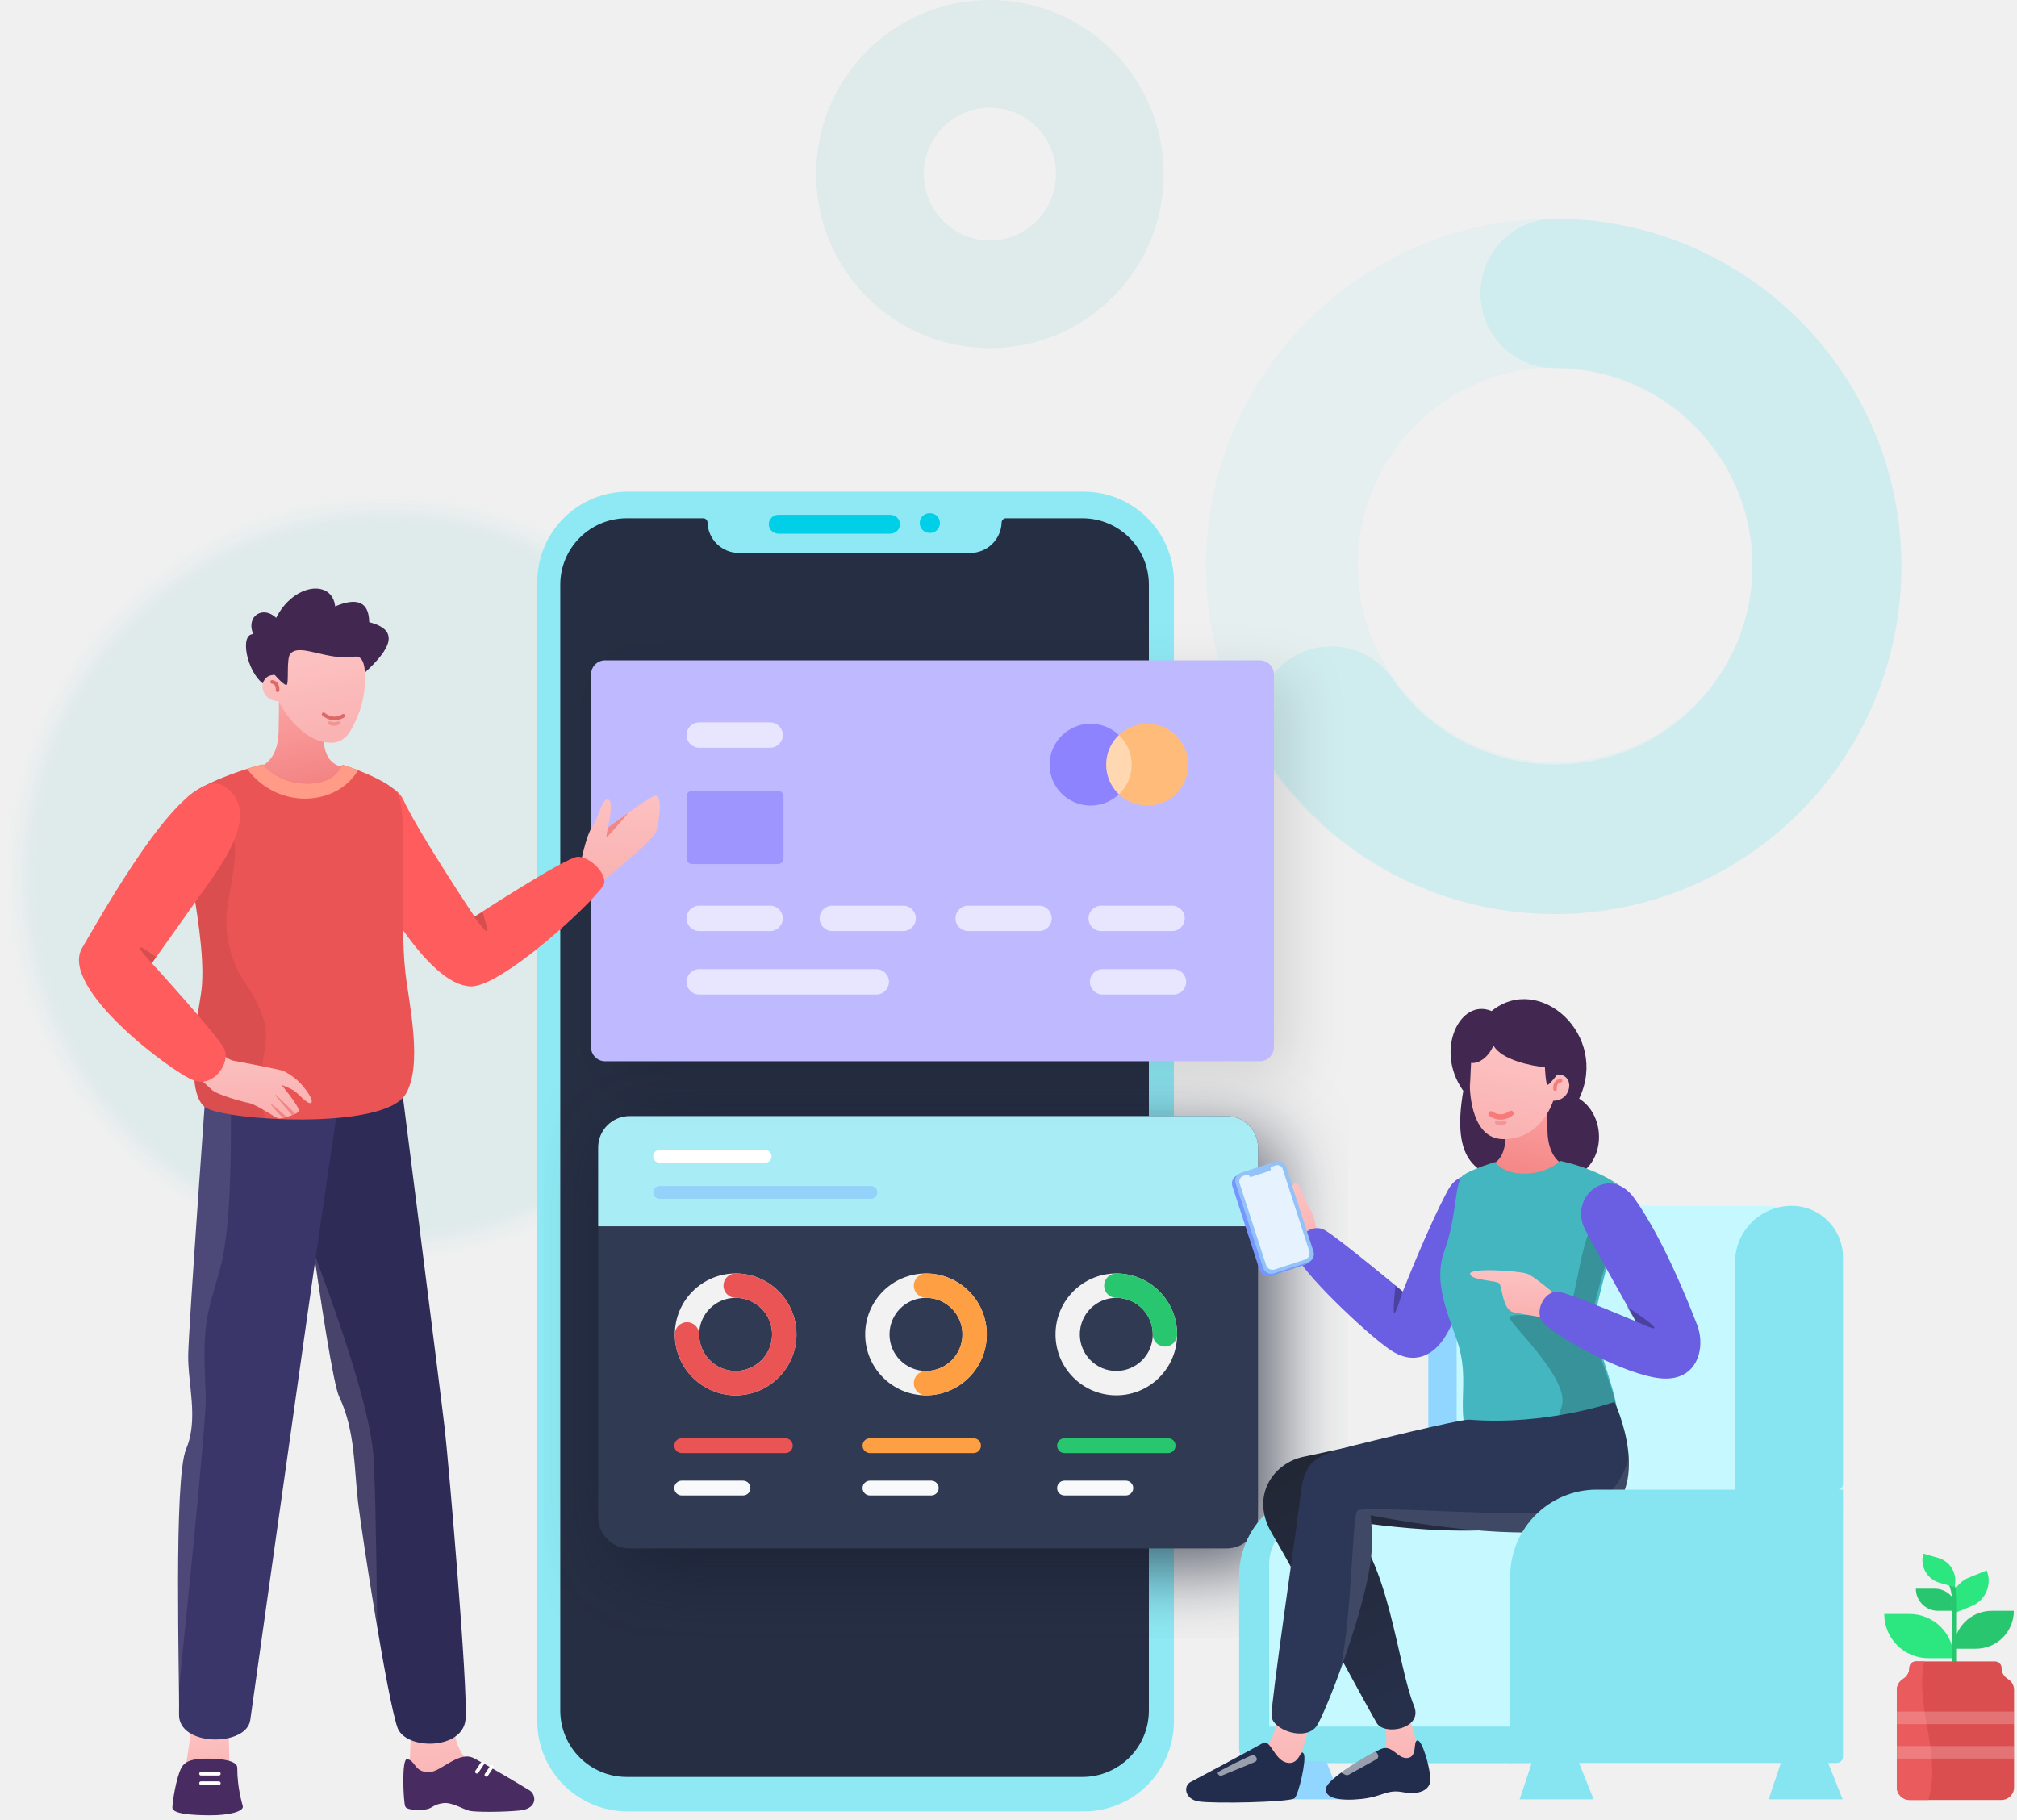
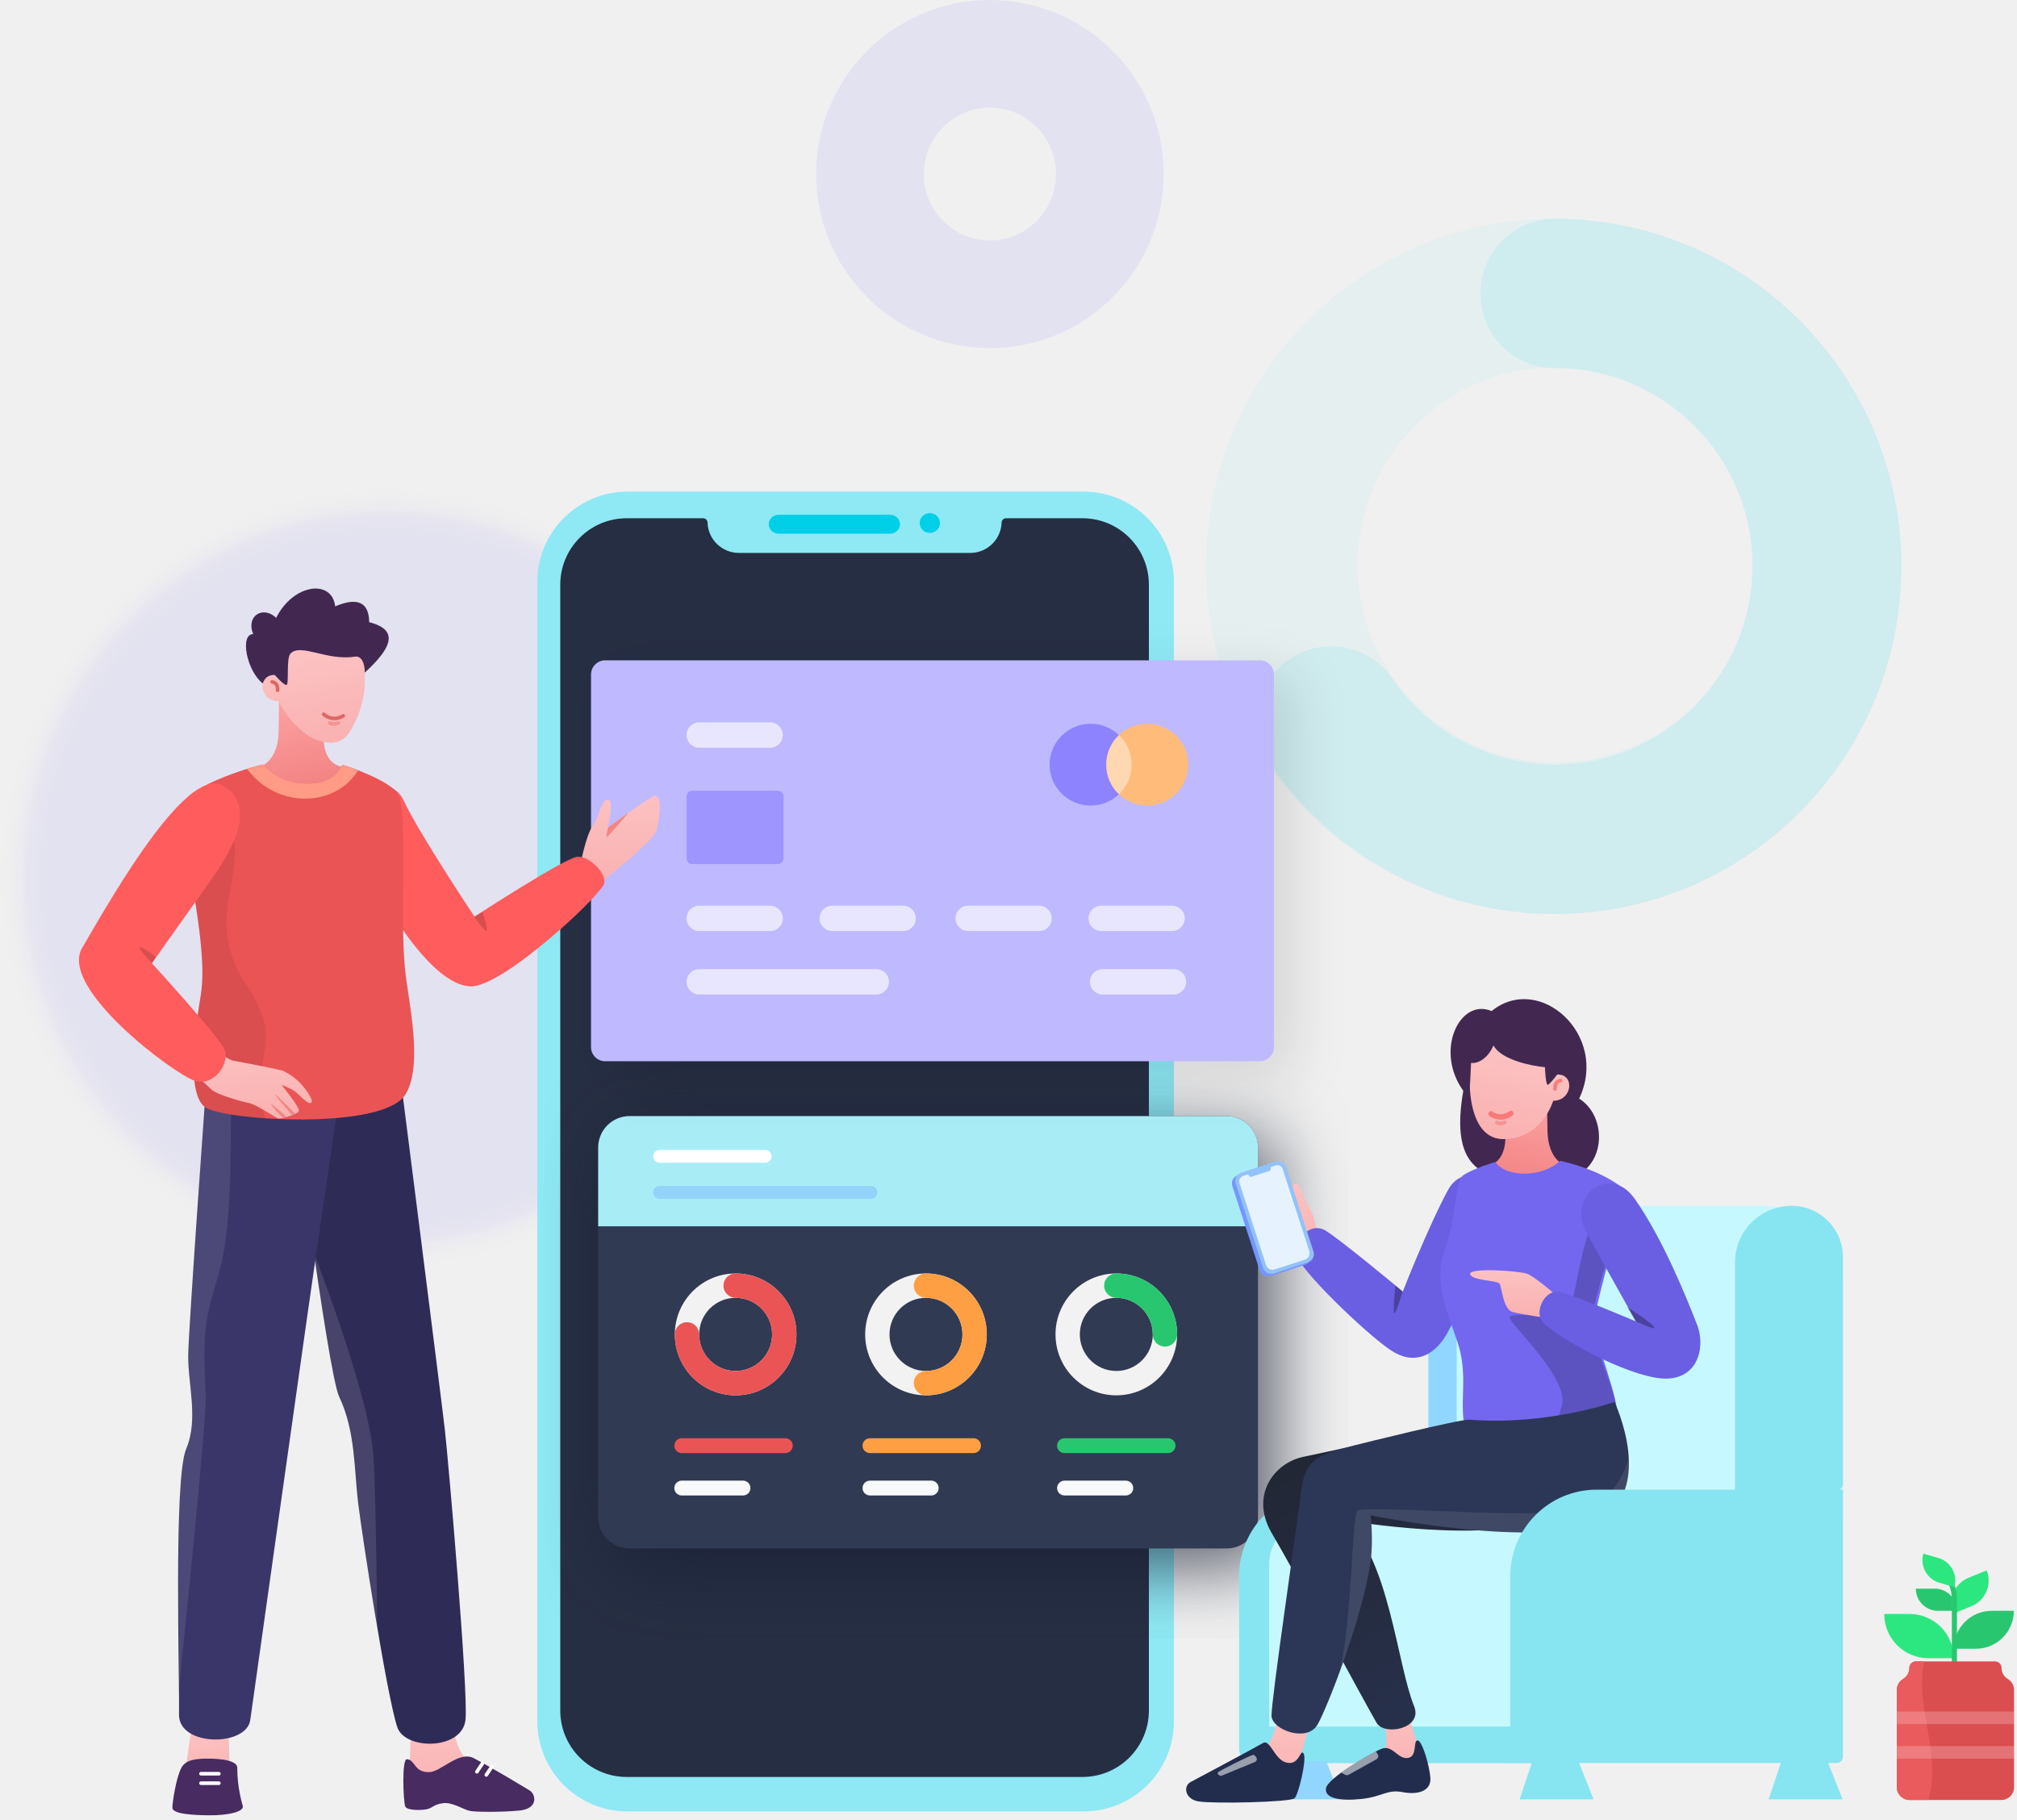
<svg xmlns="http://www.w3.org/2000/svg" width="562" height="507" viewBox="0 0 562 507" fill="none">
  <g id="Illustration">
    <g id="Shape">
      <g id="Oval" opacity="0.1" filter="url(#filter0_f)">
-         <ellipse cx="107.745" cy="244.5" rx="101.745" ry="102.5" fill="#44b6c0" />
+         <ellipse cx="107.745" cy="244.5" rx="101.745" ry="102.5" fill="#7367F0" />
      </g>
      <path id="Oval_2" opacity="0.05" fill-rule="evenodd" clip-rule="evenodd" d="M336.032 157.826C336.032 104.326 379.404 60.956 432.906 60.956C486.408 60.956 529.78 104.326 529.78 157.826C529.78 211.326 486.408 254.696 432.906 254.696C379.404 254.696 336.032 211.326 336.032 157.826ZM488.389 157.386C488.389 126.988 463.745 102.346 433.347 102.346C402.948 102.346 378.304 126.988 378.304 157.386C378.304 187.784 402.948 212.426 433.347 212.426C463.745 212.426 488.389 187.784 488.389 157.386Z" fill="#00CFE8" />
-       <ellipse id="Oval_3" opacity="0.1" cx="275.822" cy="48.5" rx="33.416" ry="33.5" stroke="#44b6c0" stroke-width="30" />
+       <ellipse id="Oval_3" opacity="0.1" cx="275.822" cy="48.5" rx="33.416" ry="33.5" stroke="#7367F0" stroke-width="30" />
      <path id="Path" opacity="0.1" d="M433.272 60.956C486.572 60.956 529.78 104.326 529.78 157.826C529.78 211.326 486.572 254.696 433.272 254.696C401.162 254.696 371.688 238.816 353.798 212.796C347.287 203.326 349.657 190.352 359.091 183.817C368.431 177.348 381.193 179.615 387.764 188.849L387.961 189.131C398.182 203.997 414.951 213.032 433.272 213.032C463.647 213.032 488.271 188.315 488.271 157.826C488.271 127.642 464.137 103.116 434.181 102.628L433.272 102.621C421.809 102.621 412.517 93.294 412.517 81.789C412.517 70.283 421.809 60.956 433.272 60.956Z" fill="#00CFE8" />
    </g>
    <g id="Mobile Banking App">
      <g id="Phone3">
        <path id="Rectangle" fill-rule="evenodd" clip-rule="evenodd" d="M149.71 162.137C149.71 148.254 160.964 137 174.847 137H301.957C315.84 137 327.094 148.254 327.094 162.137V479.625C327.094 493.508 315.84 504.762 301.957 504.762H174.847C160.964 504.762 149.71 493.508 149.71 479.625V162.137Z" fill="#8EE9F4" />
        <g id="Group 48">
          <path id="Rectangle_2" fill-rule="evenodd" clip-rule="evenodd" d="M156.107 162.933C156.107 152.703 164.4 144.411 174.629 144.411H195.926C196.585 144.411 197.124 144.935 197.144 145.594V145.594C197.28 150.315 201.147 154.072 205.87 154.072H270.352C275.075 154.072 278.942 150.315 279.079 145.594V145.594C279.098 144.935 279.637 144.411 280.297 144.411H301.593C311.822 144.411 320.115 152.703 320.115 162.933V476.634C320.115 486.863 311.822 495.156 301.593 495.156H174.629C164.4 495.156 156.107 486.863 156.107 476.634V162.933Z" fill="#262E43" />
          <mask id="mask0" mask-type="alpha" maskUnits="userSpaceOnUse" x="156" y="144" width="165" height="352">
            <path id="Rectangle_3" fill-rule="evenodd" clip-rule="evenodd" d="M156.107 162.933C156.107 152.703 164.4 144.411 174.629 144.411H195.926C196.585 144.411 197.124 144.935 197.144 145.594V145.594C197.28 150.315 201.147 154.072 205.87 154.072H270.352C275.075 154.072 278.942 150.315 279.079 145.594V145.594C279.098 144.935 279.637 144.411 280.297 144.411H301.593C311.822 144.411 320.115 152.703 320.115 162.933V476.634C320.115 486.863 311.822 495.156 301.593 495.156H174.629C164.4 495.156 156.107 486.863 156.107 476.634V162.933Z" fill="white" />
          </mask>
          <g mask="url(#mask0)">
            <ellipse id="Oval_4" cx="218.287" cy="357.888" rx="14.067" ry="14.053" fill="#E97EFF" fill-opacity="0.549" />
            <path id="Rectangle_4" fill-rule="evenodd" clip-rule="evenodd" d="M176.086 209.239C176.086 206.692 178.15 204.628 180.697 204.628H296.76C299.307 204.628 301.371 206.692 301.371 209.239V209.239C301.371 211.785 299.307 213.85 296.76 213.85H180.697C178.15 213.85 176.086 211.785 176.086 209.239V209.239Z" fill="#E97EFF" fill-opacity="0.549" />
          </g>
        </g>
        <path id="Path_2" d="M248.017 143.438C249.534 143.438 250.764 144.618 250.764 146.073C250.764 147.496 249.588 148.656 248.118 148.706L248.017 148.708H216.95C215.432 148.708 214.202 147.529 214.202 146.073C214.202 144.65 215.378 143.491 216.849 143.44L216.95 143.438H248.017Z" fill="#00CFE8" />
        <path id="Path_3" d="M259.151 142.999C260.669 142.999 261.899 144.228 261.899 145.744C261.899 147.226 260.723 148.434 259.252 148.487L259.151 148.489H259.007C257.49 148.489 256.26 147.26 256.26 145.744C256.26 144.262 257.436 143.054 258.907 143.001L259.007 142.999H259.151Z" fill="#00CFE8" />
      </g>
      <g id="BoardPieChart">
        <g id="Rectangle_5" filter="url(#filter1_d)">
          <path fill-rule="evenodd" clip-rule="evenodd" d="M166.672 319.757C166.672 314.921 170.592 311 175.429 311H341.763C346.6 311 350.52 314.921 350.52 319.757V422.729C350.52 427.565 346.6 431.486 341.763 431.486H175.429C170.592 431.486 166.672 427.565 166.672 422.729V319.757Z" fill="#313A53" />
        </g>
        <mask id="mask1" mask-type="alpha" maskUnits="userSpaceOnUse" x="166" y="311" width="185" height="121">
          <path id="Rectangle_6" fill-rule="evenodd" clip-rule="evenodd" d="M166.672 319.757C166.672 314.921 170.592 311 175.429 311H341.763C346.6 311 350.52 314.921 350.52 319.757V422.729C350.52 427.565 346.6 431.486 341.763 431.486H175.429C170.592 431.486 166.672 427.565 166.672 422.729V319.757Z" fill="white" />
        </mask>
        <g mask="url(#mask1)">
          <path id="Rectangle_7" fill-rule="evenodd" clip-rule="evenodd" d="M162.547 306.275H355.234V341.712H162.547L162.547 306.275Z" fill="#A8EDF6" />
          <path id="Rectangle_8" opacity="0.366" fill-rule="evenodd" clip-rule="evenodd" d="M181.992 332.262C181.992 331.284 182.785 330.49 183.764 330.49H242.682C243.66 330.49 244.453 331.284 244.453 332.262V332.262C244.453 333.241 243.66 334.034 242.682 334.034H183.764C182.785 334.034 181.992 333.241 181.992 332.262V332.262Z" fill="#6FA3FF" />
          <rect id="Rectangle_9" x="181.992" y="320.45" width="32.998" height="3.544" rx="1.772" fill="white" />
          <rect id="Rectangle_10" x="187.885" y="400.774" width="32.998" height="4.134" rx="2.067" fill="#EA5455" />
          <path id="Rectangle_11" fill-rule="evenodd" clip-rule="evenodd" d="M187.885 414.653C187.885 413.512 188.81 412.586 189.952 412.586H207.031C208.173 412.586 209.098 413.512 209.098 414.653V414.653C209.098 415.795 208.173 416.72 207.031 416.72H189.952C188.81 416.72 187.885 415.795 187.885 414.653V414.653Z" fill="#F8F9FA" />
          <rect id="Rectangle_12" x="240.329" y="400.774" width="32.998" height="4.134" rx="2.067" fill="#FF9F43" />
          <path id="Rectangle_13" fill-rule="evenodd" clip-rule="evenodd" d="M240.329 414.653C240.329 413.512 241.255 412.586 242.396 412.586H259.475C260.617 412.586 261.542 413.512 261.542 414.653V414.653C261.542 415.795 260.617 416.72 259.475 416.72H242.396C241.255 416.72 240.329 415.795 240.329 414.653V414.653Z" fill="#F8F9FA" />
          <rect id="Rectangle_14" x="294.541" y="400.774" width="32.998" height="4.134" rx="2.067" fill="#28C76F" />
          <path id="Rectangle_15" fill-rule="evenodd" clip-rule="evenodd" d="M294.541 414.653C294.541 413.512 295.467 412.586 296.608 412.586H313.687C314.829 412.586 315.754 413.512 315.754 414.653V414.653C315.754 415.795 314.829 416.72 313.687 416.72H296.608C295.467 416.72 294.541 415.795 294.541 414.653V414.653Z" fill="#F8F9FA" />
          <g id="Group 3">
            <path id="Oval_5" fill-rule="evenodd" clip-rule="evenodd" d="M311.04 388.814C320.396 388.814 327.981 381.211 327.981 371.834C327.981 362.456 320.396 354.853 311.04 354.853C301.683 354.853 294.099 362.456 294.099 371.834C294.099 381.211 301.683 388.814 311.04 388.814ZM311.04 382.022C305.426 382.022 300.875 377.46 300.875 371.834C300.875 366.207 305.426 361.645 311.04 361.645C316.654 361.645 321.204 366.207 321.204 371.834C321.204 377.46 316.654 382.022 311.04 382.022Z" fill="#F2F2F2" />
            <path id="Path_4" fill-rule="evenodd" clip-rule="evenodd" d="M327.981 371.834C327.981 362.456 320.396 354.853 311.04 354.853C309.168 354.853 307.651 356.374 307.651 358.249C307.651 360.125 309.168 361.645 311.04 361.645C316.59 361.645 321.101 366.104 321.203 371.642L321.204 371.834C321.204 373.709 322.721 375.23 324.593 375.23C326.464 375.23 327.981 373.709 327.981 371.834Z" fill="#28C76F" />
          </g>
          <g id="Group 4">
            <path id="Oval_6" fill-rule="evenodd" clip-rule="evenodd" d="M258.007 388.814C267.363 388.814 274.948 381.211 274.948 371.834C274.948 362.456 267.363 354.853 258.007 354.853C248.65 354.853 241.065 362.456 241.065 371.834C241.065 381.211 248.65 388.814 258.007 388.814ZM258.007 382.022C252.393 382.022 247.842 377.46 247.842 371.834C247.842 366.207 252.393 361.645 258.007 361.645C263.62 361.645 268.171 366.207 268.171 371.834C268.171 377.46 263.62 382.022 258.007 382.022Z" fill="#F2F2F2" />
            <path id="Path_5" d="M258.006 388.814C267.363 388.814 274.948 381.211 274.948 371.834C274.948 362.456 267.363 354.853 258.006 354.853C256.135 354.853 254.618 356.374 254.618 358.249C254.618 360.125 256.135 361.645 258.006 361.645C263.62 361.645 268.171 366.207 268.171 371.834C268.171 377.396 263.723 381.918 258.197 382.02L258.006 382.022C256.135 382.022 254.618 383.542 254.618 385.418C254.618 387.293 256.135 388.814 258.006 388.814Z" fill="#FF9F43" />
          </g>
          <g id="Group 6">
            <path id="Oval_7" fill-rule="evenodd" clip-rule="evenodd" d="M204.973 388.814C214.33 388.814 221.915 381.211 221.915 371.834C221.915 362.456 214.33 354.853 204.973 354.853C195.617 354.853 188.032 362.456 188.032 371.834C188.032 381.211 195.617 388.814 204.973 388.814ZM204.973 382.022C199.36 382.022 194.809 377.46 194.809 371.834C194.809 366.207 199.36 361.645 204.973 361.645C210.587 361.645 215.138 366.207 215.138 371.834C215.138 377.46 210.587 382.022 204.973 382.022Z" fill="#F2F2F2" />
            <path id="Path_6" fill-rule="evenodd" clip-rule="evenodd" d="M188.032 371.834C188.032 381.211 195.617 388.814 204.973 388.814C214.33 388.814 221.915 381.211 221.915 371.834C221.915 362.456 214.33 354.853 204.973 354.853C203.102 354.853 201.585 356.374 201.585 358.249C201.585 360.125 203.102 361.645 204.973 361.645C210.587 361.645 215.138 366.207 215.138 371.834C215.138 377.46 210.587 382.022 204.973 382.022C199.36 382.022 194.809 377.46 194.809 371.834C194.809 369.958 193.292 368.437 191.42 368.437C189.549 368.437 188.032 369.958 188.032 371.834Z" fill="#EA5455" />
          </g>
        </g>
      </g>
      <g id="VisaCard2">
        <g id="Rectangle_16" filter="url(#filter2_d)">
          <path fill-rule="evenodd" clip-rule="evenodd" d="M168.62 184H351.014C353.192 184 354.958 185.771 354.958 187.955V291.769C354.958 293.953 353.192 295.723 351.014 295.723H168.62C166.442 295.723 164.677 293.953 164.677 291.769V187.955C164.677 185.771 166.442 184 168.62 184Z" fill="#BFB9FF" />
        </g>
        <g id="Group 46">
          <g id="Group 45">
            <g id="Group 43">
              <ellipse id="Oval_8" cx="303.887" cy="213.077" rx="11.437" ry="11.395" fill="#8E83FF" />
              <ellipse id="Oval Copy 10" cx="319.661" cy="213.077" rx="11.437" ry="11.395" fill="#FFBB7A" />
              <path id="Path_7" fill-rule="evenodd" clip-rule="evenodd" d="M311.67 204.925L311.775 204.827C313.961 206.902 315.323 209.831 315.323 213.077C315.323 216.323 313.961 219.252 311.775 221.327C309.587 219.253 308.225 216.323 308.225 213.077C308.225 209.882 309.544 206.994 311.67 204.925L311.775 204.827L311.67 204.925Z" fill="white" fill-opacity="0.416" />
            </g>
            <path id="Rectangle_17" fill-rule="evenodd" clip-rule="evenodd" d="M192.873 220.346H216.732C217.604 220.346 218.31 221.05 218.31 221.918V239.207C218.31 240.075 217.604 240.779 216.732 240.779H192.873C192.002 240.779 191.296 240.075 191.296 239.207V221.918C191.296 221.05 192.002 220.346 192.873 220.346Z" fill="#9F95FF" />
          </g>
          <g id="Group 44">
            <path id="Rectangle_18" fill-rule="evenodd" clip-rule="evenodd" d="M194.845 252.37H214.563C216.524 252.37 218.113 253.953 218.113 255.906C218.113 257.859 216.524 259.443 214.563 259.443H194.845C192.885 259.443 191.296 257.859 191.296 255.906C191.296 253.953 192.885 252.37 194.845 252.37Z" fill="white" fill-opacity="0.647" />
            <path id="Rectangle_19" fill-rule="evenodd" clip-rule="evenodd" d="M194.845 270.052H244.141C246.101 270.052 247.69 271.635 247.69 273.588C247.69 275.541 246.101 277.125 244.141 277.125H194.845C192.885 277.125 191.296 275.541 191.296 273.588C191.296 271.635 192.885 270.052 194.845 270.052Z" fill="white" fill-opacity="0.647" />
            <path id="Rectangle_20" fill-rule="evenodd" clip-rule="evenodd" d="M307.239 270.052H326.957C328.917 270.052 330.506 271.635 330.506 273.588C330.506 275.541 328.917 277.125 326.957 277.125H307.239C305.279 277.125 303.689 275.541 303.689 273.588C303.689 271.635 305.279 270.052 307.239 270.052Z" fill="white" fill-opacity="0.647" />
            <path id="Rectangle_21" fill-rule="evenodd" clip-rule="evenodd" d="M194.845 201.289H214.563C216.524 201.289 218.113 202.872 218.113 204.825C218.113 206.778 216.524 208.362 214.563 208.362H194.845C192.885 208.362 191.296 206.778 191.296 204.825C191.296 202.872 192.885 201.289 194.845 201.289Z" fill="white" fill-opacity="0.647" />
            <path id="Rectangle Copy 38" fill-rule="evenodd" clip-rule="evenodd" d="M231.915 252.37H251.634C253.594 252.37 255.183 253.953 255.183 255.906C255.183 257.859 253.594 259.443 251.634 259.443H231.915C229.955 259.443 228.366 257.859 228.366 255.906C228.366 253.953 229.955 252.37 231.915 252.37Z" fill="white" fill-opacity="0.647" />
            <path id="Rectangle Copy 39" fill-rule="evenodd" clip-rule="evenodd" d="M269.775 252.37H289.493C291.453 252.37 293.042 253.953 293.042 255.906C293.042 257.859 291.453 259.443 289.493 259.443H269.775C267.815 259.443 266.226 257.859 266.226 255.906C266.226 253.953 267.815 252.37 269.775 252.37Z" fill="white" fill-opacity="0.647" />
            <path id="Rectangle Copy 40" fill-rule="evenodd" clip-rule="evenodd" d="M306.845 252.37H326.563C328.524 252.37 330.113 253.953 330.113 255.906C330.113 257.859 328.524 259.443 326.563 259.443H306.845C304.885 259.443 303.296 257.859 303.296 255.906C303.296 253.953 304.885 252.37 306.845 252.37Z" fill="white" fill-opacity="0.647" />
          </g>
        </g>
      </g>
      <g id="Men1.1">
        <g id="LLeg">
          <path id="Path_8" fill-rule="evenodd" clip-rule="evenodd" d="M126.372 479.69C126.372 479.69 126.236 488.374 131.569 491.458C136.901 494.543 145.162 500.274 145.162 500.274L113.735 501.339L114.631 479.612L126.372 479.69Z" fill="url(#paint0_linear)" />
          <path id="Path_9" fill-rule="evenodd" clip-rule="evenodd" d="M113.405 490.205C115.835 490.456 115.304 493.971 119.713 493.8C122.926 493.675 127.937 487.749 132.059 489.944C138.35 493.294 145.727 497.812 147.536 498.887C149.345 499.963 150.06 504.021 144.715 504.519C139.603 504.995 132.704 504.942 130.976 504.627C129.247 504.312 126.041 502.107 123.461 502.459C120.882 502.812 120.588 503.702 119.147 504.095C117.705 504.489 113.354 504.575 112.903 503.36C112.385 501.966 111.866 490.047 113.405 490.205Z" fill="#482B61" />
          <path id="Path_10" fill-rule="evenodd" clip-rule="evenodd" d="M110.969 295.474C110.969 295.474 122.957 389.573 123.959 398.472C124.961 407.371 130.465 470.679 129.712 479.123C128.944 487.723 112.857 487.769 110.699 481.281C107.745 472.4 100.916 428.014 99.787 418.746C98.658 409.477 99.054 398.716 94.516 389.225C91.266 382.43 80.513 297.886 80.513 297.886L110.969 295.474Z" fill="#2F2B57" />
          <path id="Path_11" opacity="0.591" fill-rule="evenodd" clip-rule="evenodd" d="M103.922 404.214L103.965 404.637C104.422 409.552 104.806 425.834 105.116 453.481L104.426 449.352C102.262 436.258 100.34 423.287 99.787 418.746C98.681 409.67 99.038 399.163 94.793 389.82L94.515 389.225C93.085 386.234 90.201 368.185 87.421 348.911L88.294 351.248C97.578 376.216 102.787 393.871 103.922 404.214Z" fill="white" fill-opacity="0.192" />
          <path id="Path 10" d="M134.382 491.454L132.879 493.704" stroke="white" stroke-linecap="round" />
          <path id="Path 10_2" d="M137.007 492.334L135.504 494.584" stroke="white" stroke-linecap="round" />
        </g>
        <g id="RLeg">
          <path id="Path_12" fill-rule="evenodd" clip-rule="evenodd" d="M53.349 481.682L50.536 500.672L64.13 500.604L63.685 481.329L53.349 481.682Z" fill="url(#paint1_linear)" />
          <path id="Path_13" fill-rule="evenodd" clip-rule="evenodd" d="M48.032 503.745C47.986 502.637 49.018 495.451 50.536 492.605C51.638 490.542 54.08 490.058 57.654 490.044C62.264 490.026 66.117 490.723 66.112 492.605C66.096 498.366 67.556 502.796 67.654 503.302C67.943 504.787 63.819 505.896 58.188 505.839C53.578 505.794 48.102 505.473 48.032 503.745Z" fill="#482B61" />
          <path id="Path_14" fill-rule="evenodd" clip-rule="evenodd" d="M95.56 298.563C95.56 298.563 89.327 340.561 85.554 367.134C81.847 393.245 70.868 471.132 69.733 479.285C68.691 486.77 49.68 486.77 49.88 477.705C50.08 468.64 48.32 412.152 51.86 403.789C55.4 395.425 52.318 385.692 52.447 377.567C52.576 369.442 57.667 299.106 57.667 299.106L95.56 298.563Z" fill="#3A3669" />
          <path id="Path_15" opacity="0.462" fill-rule="evenodd" clip-rule="evenodd" d="M61.462 353.024L61.164 354.105C57.556 367.072 56.31 368.241 57.333 388.923L57.343 389.344C57.379 394.547 54.904 421.474 49.919 470.126L49.897 467.101C49.722 447.254 48.991 411.369 51.77 404.014L51.86 403.789C55.4 395.425 52.318 385.692 52.446 377.567C52.576 369.442 57.667 299.106 57.667 299.106L64.17 299.012L64.236 302.234C64.704 327.396 63.779 344.326 61.462 353.024V353.024Z" fill="white" fill-opacity="0.192" />
          <path id="Path 9" d="M56.007 494.256H60.983" stroke="white" stroke-linecap="round" />
          <path id="Path 9_2" d="M56.007 496.894H60.983" stroke="white" stroke-linecap="round" />
        </g>
        <g id="Head">
          <path id="Path_16" fill-rule="evenodd" clip-rule="evenodd" d="M72.242 213.711C72.242 213.711 77.449 212.483 77.63 203.907C77.811 195.331 77.684 192.404 77.684 192.404L90.029 192.196C90.029 192.196 90.154 201.754 90.155 205.21C90.16 214.495 96.597 213.711 96.597 213.711C96.597 213.711 95.259 221.24 84.866 221.827C76.751 222.287 72.242 213.711 72.242 213.711Z" fill="url(#paint2_linear)" />
          <g id="Head1">
            <path id="Path_17" fill-rule="evenodd" clip-rule="evenodd" d="M76.552 188.069C71.435 187.87 72.269 195.399 77.585 195.389C77.585 195.389 83.297 206.933 92.265 206.963C96.585 206.977 97.996 203.11 99.291 200.395C100.586 197.68 101.536 193.619 101.615 191.132C101.7 188.481 101.711 179.77 101.711 179.77L76.352 179.759L76.552 188.069Z" fill="url(#paint3_linear)" />
            <path id="Path_18" d="M91.906 201.462C92.673 201.885 93.585 201.781 94.292 201.462" stroke="#F49494" stroke-linecap="round" />
            <path id="Path 8" d="M77.349 192.367C77.401 191.159 77.035 190.2 75.81 190.008" stroke="#DE6767" stroke-linecap="round" />
            <path id="Path_19" fill-rule="evenodd" clip-rule="evenodd" d="M76.551 188.069C76.551 188.069 78.904 190.799 79.774 190.874C80.645 190.949 79.653 183.487 80.934 182.128C83.75 179.14 91.107 184.216 98.844 182.976C101.71 182.517 101.659 187.415 101.659 187.415C108.892 180.786 111.514 175.557 102.871 173.373C102.802 167.763 99.591 166.355 93.382 168.957C92.552 161.378 81.824 162.522 76.941 172.164C73.407 168.707 68.439 171.498 70.547 176.699C66.741 176.699 68.724 186.925 73.21 190.439C73.745 188.904 74.723 188.069 76.551 188.069Z" fill="#422851" />
            <path id="Path_20" d="M90.171 199.031C90.171 199.031 92.607 201.335 95.666 199.459" stroke="#DE6767" stroke-linecap="round" />
          </g>
        </g>
        <g id="LArm">
          <g id="Group 3_2">
            <path id="Path_21" fill-rule="evenodd" clip-rule="evenodd" d="M161.671 241.247C161.671 241.247 163.135 233.107 165.072 230.255C167.01 227.403 167.574 222.61 169.402 222.786C171.23 222.963 169.399 230.614 169.399 230.614C169.399 230.614 177.923 224.219 181.79 222.015C185.319 220.006 183.383 230.404 182.831 231.729C181.518 234.885 166.322 246.793 166.322 246.793C166.322 246.793 162.003 241.971 161.671 241.247Z" fill="url(#paint4_linear)" />
            <path id="Path_22" fill-rule="evenodd" clip-rule="evenodd" d="M169.4 230.614C169.4 230.614 168.77 233.231 169.084 233.231C169.399 233.231 175.184 226.405 175.184 226.405L169.4 230.614Z" fill="#F28585" />
          </g>
          <path id="Path_23" fill-rule="evenodd" clip-rule="evenodd" d="M112.464 223.029C116.632 232.068 132.22 255.423 132.22 255.423C132.22 255.423 157.765 238.768 161.016 238.734C164.266 238.699 168.68 243.012 168.402 245.989C168.125 248.966 140.156 275.074 131.186 274.854C117.238 274.512 99.747 238.241 97.951 233.393C93.141 220.407 108.398 214.213 112.464 223.029Z" fill="#FF5C5D" />
          <path id="Path 5" fill-rule="evenodd" clip-rule="evenodd" d="M132.128 255.406C132.128 255.406 135.078 259.727 135.606 259.444C136.135 259.16 134.447 254.161 134.447 254.161L132.128 255.406Z" fill="black" fill-opacity="0.16" />
        </g>
        <g id="Body">
          <path id="Path_24" fill-rule="evenodd" clip-rule="evenodd" d="M50.768 224.475C49.459 230.751 58.422 262.381 55.956 277.178C54.006 288.882 52.144 304.996 57.199 308.573C62.345 312.216 106.644 315.108 112.959 304.996C117.968 296.973 113.867 279.182 112.959 271.066C111.147 254.875 113.883 226.894 110.809 221.171C108.902 217.621 95.902 213.043 95.413 213.185C94.925 213.327 93.777 218.357 85.557 218.357C77.337 218.357 73.707 213.185 73.265 213.043C72.823 212.901 51.952 218.798 50.768 224.475Z" fill="#EA5455" />
          <path id="Path_25" fill-rule="evenodd" clip-rule="evenodd" d="M73.244 213.041L73.265 213.043C73.707 213.185 77.337 218.357 85.557 218.357C93.777 218.357 94.925 213.327 95.413 213.185C95.59 213.134 97.396 213.697 99.722 214.606L99.712 214.713C93.836 224.579 77.677 225.795 69.04 214.507L68.845 214.246L69.808 213.947C71.573 213.411 72.835 213.088 73.178 213.045L73.244 213.041Z" fill="#FF9B86" />
          <path id="Path_26" fill-rule="evenodd" clip-rule="evenodd" d="M50.796 228.834L51.52 228.935C59.204 230.034 63.71 231.773 65.039 234.152C65.911 235.712 65.506 240.991 63.823 249.988L63.644 250.932C62.083 259.088 63.868 267.524 68.58 274.33L68.845 274.707C70.439 276.936 71.908 279.872 73.252 283.514C76.372 291.962 69.737 299.081 73.939 311.649L73.081 311.586C65.27 310.988 58.953 309.815 57.199 308.573C52.144 304.996 54.006 288.882 55.956 277.179C58.054 264.588 51.878 239.811 50.796 228.834Z" fill="black" fill-opacity="0.067" />
        </g>
        <g id="Rarm">
          <g id="Group 2">
            <path id="Path_27" fill-rule="evenodd" clip-rule="evenodd" d="M59.774 291.701C59.774 291.701 62.723 295.18 65.24 295.613C67.757 296.046 78.291 298.106 78.934 298.411C79.542 298.7 81.62 299.794 83.397 301.549C84.937 303.07 87.6 306.677 86.707 307.297C85.752 307.961 83.175 304.708 81.882 303.904C80.526 303.061 78.442 302.314 78.442 302.314C78.442 302.314 83.597 308.533 83.269 309.619C83.03 310.412 78.646 311.767 77.709 311.665C76.772 311.563 71.607 307.782 69.285 307.341C67.675 307.037 60.466 305.084 58.946 303.618C57.425 302.151 54.006 299.174 54.006 299.174L59.774 291.701Z" fill="url(#paint5_linear)" />
            <path id="Path_28" fill-rule="evenodd" clip-rule="evenodd" d="M82.275 310.34C82.275 310.34 76.88 304.905 76.655 304.997C76.43 305.09 81.356 310.719 81.356 310.719L82.275 310.34Z" fill="#F28585" />
            <path id="Path_29" fill-rule="evenodd" clip-rule="evenodd" d="M79.871 311.233C79.871 311.233 75.829 307.53 75.565 307.709C75.301 307.887 78.802 311.535 78.802 311.535L79.871 311.233Z" fill="#F28585" />
          </g>
          <path id="Path_30" fill-rule="evenodd" clip-rule="evenodd" d="M62.706 219.232C71.036 225.093 65.471 235.748 58.56 245.521C52.105 254.65 42.321 268.401 42.321 268.401C42.321 268.401 60.718 288.554 62.496 292.282C64.273 296.011 59.734 303.014 54.093 301.101C48.45 299.189 16.343 275.404 22.872 264.164C32.845 246.995 52.868 212.309 62.706 219.232Z" fill="#FF5C5D" />
          <path id="Path 6" fill-rule="evenodd" clip-rule="evenodd" d="M42.321 268.401C42.321 268.401 38.546 264.407 38.898 263.945C39.251 263.482 43.506 266.747 43.506 266.747L42.321 268.401Z" fill="black" fill-opacity="0.16" />
        </g>
      </g>
      <g id="Group 7">
        <path id="Rectangle_22" fill-rule="evenodd" clip-rule="evenodd" d="M345.257 439.204C345.257 425.888 356.052 415.093 369.368 415.093L437.966 415.093V487.26C437.966 489.469 436.175 491.26 433.966 491.26H349.257C347.048 491.26 345.257 489.469 345.257 487.26L345.257 439.204Z" fill="#86E5F0" />
        <path id="Rectangle_23" fill-rule="evenodd" clip-rule="evenodd" d="M353.633 476.224L421.269 476.224V491.26H353.633L353.633 476.224Z" fill="#86E5F0" />
        <path id="Path_31" fill-rule="evenodd" clip-rule="evenodd" d="M439.769 490.715L444.035 501.401H423.41L426.984 490.715H439.769Z" fill="#86E5F0" />
        <path id="Path_32" fill-rule="evenodd" clip-rule="evenodd" d="M369.497 490.715L373.764 501.401H353.139L356.713 490.715H369.497Z" fill="#91D6FF" />
        <path id="Path_33" fill-rule="evenodd" clip-rule="evenodd" d="M509.161 490.715L513.428 501.401H492.803L496.377 490.715H509.161Z" fill="#86E5F0" />
        <path id="Rectangle_24" fill-rule="evenodd" clip-rule="evenodd" d="M397.97 360.481C397.97 347.368 408.449 336.659 421.558 336.375L438.492 336.008V422.277H397.97L397.97 360.481Z" fill="#91D6FF" />
        <path id="Rectangle_25" fill-rule="evenodd" clip-rule="evenodd" d="M405.875 360.119C405.875 346.803 416.67 336.008 429.986 336.008H491.667C503.729 336.008 513.507 345.786 513.507 357.848V422.288C513.507 423.253 512.725 424.035 511.76 424.035H405.875L405.875 360.119Z" fill="#C6F9FF" />
        <path id="Rectangle_26" fill-rule="evenodd" clip-rule="evenodd" d="M483.427 351.792C483.427 343.074 490.493 336.008 499.21 336.008V336.008C507.106 336.008 513.507 342.409 513.507 350.305V413.499C513.507 414.464 512.725 415.246 511.76 415.246H483.427V351.792Z" fill="#86E5F0" />
        <path id="Rectangle_27" fill-rule="evenodd" clip-rule="evenodd" d="M353.633 435.799C353.633 428.84 359.274 423.199 366.233 423.199H433.69V481.124H353.633V435.799Z" fill="#C6F9FF" />
        <g id="Wom1.4">
          <g id="Head_2">
            <path id="Path_34" fill-rule="evenodd" clip-rule="evenodd" d="M436.719 328.514C447.465 326.01 448.172 311.252 440.003 306.133C448.428 288.461 428.945 270.915 415.599 281.736C406.85 277.989 399.579 292.611 407.72 303.968C404.307 323.468 411.254 328.509 423.777 328.723L436.719 328.514Z" fill="#422851" />
            <path id="Path_35" fill-rule="evenodd" clip-rule="evenodd" d="M436.585 324.989C436.585 324.989 431.358 323.762 431.176 315.192C430.995 306.622 431.122 303.696 431.122 303.696L419.608 303.488C419.608 303.488 419.483 313.039 419.481 316.494C419.476 325.773 413.015 324.989 413.015 324.989C413.015 324.989 414.358 332.513 424.791 333.1C432.937 333.559 436.585 324.989 436.585 324.989Z" fill="url(#paint6_linear)" />
            <path id="Path_36" fill-rule="evenodd" clip-rule="evenodd" d="M433.807 299.417C438.944 299.218 438.106 306.741 432.77 306.731C432.77 306.731 429.671 317.419 418.912 317.419C410.173 317.419 409.605 304.962 409.526 302.477C409.44 299.828 409.43 291.123 409.43 291.123L434.007 291.112L433.807 299.417Z" fill="url(#paint7_linear)" />
            <path id="Path_37" d="M420.985 310.239C420.985 310.239 418.423 312.41 415.454 310.377" stroke="#F77B7B" stroke-width="1.5" stroke-linecap="round" />
            <path id="Path_38" d="M419.294 312.753C418.497 313.121 417.729 313.148 417.044 312.781" stroke="#F49494" stroke-linecap="round" />
            <path id="Path 8_2" d="M433.284 303.463C433.231 302.256 433.599 301.297 434.829 301.105" stroke="#F77B7B" stroke-linecap="round" />
            <path id="Path_39" fill-rule="evenodd" clip-rule="evenodd" d="M434.62 298.487C434.62 298.487 431.805 302.267 431.234 302.287C430.664 302.307 430.464 297.371 430.464 297.371C427.011 297.107 418.271 295.366 416.128 291.309C414.63 294.888 411.766 296.478 409.884 296.173L409.527 303.778L408.649 288.489H435.309L434.62 298.487Z" fill="#422851" />
          </g>
          <g id="LLeg_2">
            <path id="Path_40" fill-rule="evenodd" clip-rule="evenodd" d="M383.979 476.119C383.979 476.119 388.587 485.431 384.809 488.365C381.026 491.3 371.033 496.801 371.033 496.801L397.508 495.136L391.623 474.826L383.979 476.119Z" fill="url(#paint8_linear)" />
            <path id="Path_41" fill-rule="evenodd" clip-rule="evenodd" d="M394.947 484.981C393.64 485.134 395.035 489.535 392.207 489.87C389.383 490.204 388.011 486.034 384.808 487.356C381.604 488.678 369.92 495.513 369.46 498.307C368.994 501.1 373.347 501.922 379.317 501.291C385.287 500.66 386.387 498.535 390.869 499.391C395.345 500.247 398.699 498.883 398.551 495.61C398.403 492.338 396.253 484.828 394.947 484.981Z" fill="#222D4E" />
            <path id="Path 14" fill-rule="evenodd" clip-rule="evenodd" d="M383.346 488.034L383.856 488.799C384.18 489.285 384.021 489.943 383.511 490.227L375.781 494.543C375.491 494.706 375.138 494.713 374.841 494.562L373.672 493.968C375.597 492.573 377.172 491.524 378.912 490.495C380.248 489.704 381.727 488.889 383.346 488.034Z" fill="white" fill-opacity="0.541" />
            <path id="Path_42" fill-rule="evenodd" clip-rule="evenodd" d="M423.859 394.043C415.844 394.402 371.235 404.274 363.13 405.951C355.026 407.628 348.174 416.704 354.354 427.213C361.295 439.01 379.205 472.514 383.554 480.066C385.706 483.805 396.564 481.709 394.014 475.434C389.259 463.738 387.051 434.356 374.929 423.643C374.929 423.643 415.695 430.742 433.304 422.61C446.102 416.699 443.207 393.178 423.859 394.043Z" fill="url(#paint9_linear)" />
          </g>
          <g id="LArm_2">
            <path id="Path_43" fill-rule="evenodd" clip-rule="evenodd" d="M367.069 346.62C367.069 346.62 367.159 340.095 364.878 336.684C362.597 333.274 362.506 329.652 360.78 329.77C359.053 329.889 360.763 338.309 360.763 338.309C360.763 338.309 358.572 337.471 356.999 336.412C355.425 335.353 350.653 330.131 349.538 331.057C347.647 332.633 350.693 341.527 352.351 343.305C354.015 345.083 363.106 350.932 363.106 350.932L367.069 346.62Z" fill="url(#paint10_linear)" />
            <path id="Path_44" fill-rule="evenodd" clip-rule="evenodd" d="M416.324 342.71C412.596 351.363 405.769 367.258 402.955 372C399.428 377.939 393.866 380.556 387.354 376.149C380.512 371.519 361.671 353.46 361.119 349.369C360.572 345.279 365.183 340.37 369.355 342.912C373.528 345.453 390.866 359.89 390.866 359.89C390.866 359.89 397.863 341.943 403.492 331.546C408.366 322.551 421.999 329.556 416.324 342.71Z" fill="#6A5EE3" />
            <path id="Path_45" fill-rule="evenodd" clip-rule="evenodd" d="M390.793 359.899C390.793 359.899 388.914 366.277 388.474 365.908C388.035 365.538 388.81 358.232 388.81 358.232L390.793 359.899Z" fill="black" fill-opacity="0.303" />
          </g>
          <g id="PhoneMini4">
            <g id="Group 3_3">
              <path id="Rectangle_28" d="M343.366 330.492C342.956 329.231 343.646 327.877 344.907 327.468L354.376 324.391C355.637 323.981 356.991 324.671 357.4 325.932L365.043 349.452C365.452 350.713 364.762 352.067 363.502 352.477L354.032 355.553C352.772 355.963 351.418 355.273 351.008 354.013L343.366 330.492Z" fill="#7596FF" />
              <rect id="Rectangle_29" x="343.561" y="327.497" width="14.757" height="29.531" rx="2.4" transform="rotate(-18 343.561 327.497)" fill="#93C2F9" />
              <path id="Rectangle_30" d="M346.395 327.685L347.46 327.339C347.677 327.268 347.908 327.366 348.012 327.56L348.045 327.637C348.124 327.881 348.387 328.015 348.63 327.936L353.763 326.268C353.98 326.198 354.109 325.983 354.08 325.764L354.061 325.683C353.982 325.438 354.115 325.176 354.359 325.097L355.418 324.753C356.205 324.497 357.047 324.894 357.36 325.645L357.406 325.767V325.767L364.806 348.613C365.128 349.611 364.582 350.681 363.587 351.006L355.166 353.742C354.213 354.053 353.193 353.567 352.822 352.652L352.776 352.524C352.775 352.524 352.775 352.523 352.777 352.522L345.378 329.681C345.108 328.849 345.563 327.955 346.395 327.685Z" fill="#E6F3FF" />
            </g>
          </g>
          <g id="Body_2">
-             <path id="Path_46" fill-rule="evenodd" clip-rule="evenodd" d="M453.585 332.284C453.585 332.284 444.6 362.387 444.334 368.085C444.068 373.784 451.683 390.533 450.386 394.766C447.397 404.548 409.233 408.761 407.775 395.601C407.095 389.463 408.51 383.955 406.879 376.723C405.254 369.492 398.723 358.745 402.428 348.642C406.132 338.538 405.139 329.191 407.789 327.424C410.439 325.657 416.632 323.781 416.632 323.781C419.644 328.216 429.812 328.151 434.664 323.468C434.664 323.468 446.718 325.808 453.585 332.284Z" fill="#44b6c0" />
+             <path id="Path_46" fill-rule="evenodd" clip-rule="evenodd" d="M453.585 332.284C453.585 332.284 444.6 362.387 444.334 368.085C444.068 373.784 451.683 390.533 450.386 394.766C447.397 404.548 409.233 408.761 407.775 395.601C407.095 389.463 408.51 383.955 406.879 376.723C405.254 369.492 398.723 358.745 402.428 348.642C406.132 338.538 405.139 329.191 407.789 327.424C410.439 325.657 416.632 323.781 416.632 323.781C419.644 328.216 429.812 328.151 434.664 323.468C434.664 323.468 446.718 325.808 453.585 332.284Z" fill="#7367F0" />
            <path id="Path_47" fill-rule="evenodd" clip-rule="evenodd" d="M445.534 337.16C439.545 346.67 439.563 363.228 436.346 365.396C433.13 367.565 420.61 365.437 420.61 367.154C420.61 368.871 437.911 384.61 435.071 392.133C433.584 396.073 433.987 399.597 436.281 402.707L437.03 402.543C443.847 401.002 449.327 398.234 450.386 394.766C451.683 390.533 443.19 373.784 443.456 368.085C443.682 363.248 450.823 340.826 452.977 334.159C451.223 331.064 448.743 332.064 445.534 337.16Z" fill="black" fill-opacity="0.199" />
          </g>
          <g id="RArm">
            <path id="Path_48" fill-rule="evenodd" clip-rule="evenodd" d="M435.32 362.39C435.32 362.39 427.752 355.688 425.436 354.911C423.119 354.133 409.551 353.199 409.637 354.956C409.734 356.839 417.021 356.73 417.776 357.657C418.531 358.583 418.703 364.914 421.557 365.624C424.406 366.335 432.946 367.561 432.946 367.561L435.32 362.39Z" fill="url(#paint11_linear)" />
            <path id="Path_49" fill-rule="evenodd" clip-rule="evenodd" d="M455.454 334.014C463.427 345.273 470.234 362.424 472.847 369.111C475.46 375.798 472.824 385.883 461.335 383.903C449.865 381.928 431.617 371.198 429.598 368.068C427.579 364.938 430.646 359.242 434.509 359.987C438.087 360.677 455.838 368.229 455.838 368.229C455.838 368.229 444.418 347.976 441.63 342.546C436.972 333.479 448.431 324.093 455.454 334.014Z" fill="#6A5EE3" />
            <path id="Path_50" fill-rule="evenodd" clip-rule="evenodd" d="M455.658 368.091C455.658 368.091 461.639 371.064 460.91 369.817C460.18 368.57 453.376 364.189 453.376 364.189L455.658 368.091Z" fill="black" fill-opacity="0.303" />
          </g>
          <g id="RLeg_2">
            <path id="Path_51" fill-rule="evenodd" clip-rule="evenodd" d="M356.139 476.493C356.139 476.493 356.278 487.453 347.252 491.551C338.231 495.648 331.804 495.402 332.622 498.57C333.44 501.737 356.92 501.609 359.112 499.132C360.981 497.024 365.045 477.399 366.164 478.9L356.139 476.493Z" fill="url(#paint12_linear)" />
            <path id="Path_52" fill-rule="evenodd" clip-rule="evenodd" d="M363.281 488.761C362.273 486.813 362.209 492.295 358.234 491.087C355.007 490.106 353.904 484.495 351.865 485.724C349.827 486.953 331.88 496.482 331.778 496.539C329.568 497.73 330.186 501.338 333.918 501.968C338.065 502.667 359.551 502.196 360.704 501.09C361.857 499.984 364.089 490.324 363.281 488.761Z" fill="#222D4E" />
            <path id="Path 14_2" fill-rule="evenodd" clip-rule="evenodd" d="M349.211 489.001C349.534 489.001 349.844 489.375 350.079 489.765C350.358 490.228 350.106 490.8 349.607 491.006L340.52 494.75C340.179 494.89 339.78 494.84 339.543 494.558C339.366 494.346 339.217 494.097 339.301 493.923C339.476 493.557 348.534 489.001 349.211 489.001Z" fill="white" fill-opacity="0.541" />
            <path id="Path_53" fill-rule="evenodd" clip-rule="evenodd" d="M449.852 390.655C449.852 390.655 461.504 415.278 445.129 423.733C429.293 431.91 381.884 422.239 381.884 422.239C381.884 422.239 382.731 429.064 381.884 435.15C379.672 451.047 369.149 477.532 366.923 480.86C363.844 485.462 354.465 481.991 354.289 478.159C354.112 474.327 361.359 425.387 362.461 416.054C363.557 406.721 367.018 405.365 377.127 402.814C379.45 402.228 406.914 395.398 409.43 395.597C431.048 397.308 449.852 390.655 449.852 390.655Z" fill="#2C3757" />
            <path id="Path_54" opacity="0.462" fill-rule="evenodd" clip-rule="evenodd" d="M437.078 421.192C421.4 422.95 379.892 419.326 378.225 420.973C376.633 422.545 376.899 449.892 373.328 465.721L373.871 464.226C377.229 454.895 380.716 443.546 381.884 435.15C382.731 429.063 381.884 422.239 381.884 422.239L383.796 422.609C392.807 424.303 431.193 430.929 445.129 423.733C452.68 419.834 455.761 413.357 454.373 404.302C451.982 414.537 446.217 420.167 437.078 421.192Z" fill="white" fill-opacity="0.192" />
          </g>
        </g>
        <path id="Rectangle_31" fill-rule="evenodd" clip-rule="evenodd" d="M420.798 439.204C420.798 425.888 431.593 415.093 444.909 415.093L513.507 415.093V489.512C513.507 490.477 512.725 491.26 511.76 491.26H420.798L420.798 439.204Z" fill="#86E5F0" />
      </g>
      <g id="Group 80">
        <path id="Rectangle_32" d="M525.002 449.738H532.049C538.86 449.738 544.382 455.26 544.382 462.071V462.071H537.335C530.524 462.071 525.002 456.55 525.002 449.738V449.738Z" fill="#2CE780" />
        <path id="Rectangle_33" d="M533.812 442.69H539.097C542.502 442.69 545.263 445.451 545.263 448.857V448.857H539.978C536.572 448.857 533.812 446.096 533.812 442.69V442.69Z" fill="#28C76F" />
        <path id="Rectangle_34" d="M561.119 448.857H554.953C549.115 448.857 544.382 453.59 544.382 459.428V459.428H550.548C556.386 459.428 561.119 454.695 561.119 448.857V448.857Z" fill="#28C76F" />
        <path id="Rectangle_35" fill-rule="evenodd" clip-rule="evenodd" d="M553.551 437.592L548.535 439.628C544.618 441.218 542.726 445.676 544.303 449.598V449.598L549.319 447.561C553.235 445.971 555.127 441.513 553.551 437.592V437.592Z" fill="#2CE780" />
        <path id="Path_55" fill-rule="evenodd" clip-rule="evenodd" d="M540.651 436.524C543.407 438.271 545.155 441.594 545.258 445.242L545.263 445.585V471.762H543.849V445.585C543.849 442.516 542.461 439.686 540.213 438.134L539.978 437.978L540.651 436.524Z" fill="#28C76F" />
        <g id="Group 84">
          <path id="Rectangle_36" fill-rule="evenodd" clip-rule="evenodd" d="M533.863 462.952H555.838C556.865 462.952 557.697 463.767 557.697 464.773V464.825C557.697 465.937 558.237 466.982 559.152 467.641L559.721 468.051C560.636 468.71 561.176 469.755 561.176 470.867V498.077C561.176 500.008 559.578 501.573 557.608 501.573H532.094C530.123 501.573 528.525 500.008 528.525 498.077V470.867C528.525 469.755 529.066 468.71 529.98 468.051L530.55 467.641C531.403 467.026 531.931 466.074 531.997 465.046L532.005 464.773C532.005 463.767 532.837 462.952 533.863 462.952Z" fill="#DA4E4F" />
          <mask id="mask2" mask-type="alpha" maskUnits="userSpaceOnUse" x="528" y="462" width="34" height="40">
            <path id="Rectangle_37" fill-rule="evenodd" clip-rule="evenodd" d="M533.863 462.952H555.838C556.865 462.952 557.697 463.767 557.697 464.773V464.825C557.697 465.937 558.237 466.982 559.152 467.641L559.721 468.051C560.636 468.71 561.176 469.755 561.176 470.867V498.077C561.176 500.008 559.578 501.573 557.608 501.573H532.094C530.123 501.573 528.525 500.008 528.525 498.077V470.867C528.525 469.755 529.066 468.71 529.98 468.051L530.55 467.641C531.403 467.026 531.931 466.074 531.997 465.046L532.005 464.773C532.005 463.767 532.837 462.952 533.863 462.952Z" fill="white" />
          </mask>
          <g mask="url(#mask2)">
            <path id="Rectangle_38" fill-rule="evenodd" clip-rule="evenodd" d="M527.633 461.205H536.554C532.617 476.222 542.205 488.676 536.554 504.019H527.633V461.205Z" fill="#E95B5C" />
            <rect id="Rectangle_39" x="528.525" y="486.544" width="32.651" height="3.495" fill="#FFDFE2" fill-opacity="0.258" />
            <rect id="Rectangle_40" x="528.525" y="476.932" width="32.651" height="3.495" fill="#FFDFE2" fill-opacity="0.258" />
          </g>
        </g>
        <path id="Rectangle_41" fill-rule="evenodd" clip-rule="evenodd" d="M535.899 432.926L540.054 434.123C543.536 435.126 545.549 438.758 544.555 442.242V442.242L540.4 441.044C536.918 440.041 534.905 436.41 535.899 432.926V432.926Z" fill="#2CE780" />
      </g>
    </g>
  </g>
  <defs>
    <filter id="filter0_f" x="0.563" y="136.563" width="214.362" height="215.873" filterUnits="userSpaceOnUse" color-interpolation-filters="sRGB">
      <feFlood flood-opacity="0" result="BackgroundImageFix" />
      <feBlend mode="normal" in="SourceGraphic" in2="BackgroundImageFix" result="shape" />
      <feGaussianBlur stdDeviation="2.718" result="effect1_foregroundBlur" />
    </filter>
    <filter id="filter1_d" x="151.672" y="296" width="223.848" height="160.486" filterUnits="userSpaceOnUse" color-interpolation-filters="sRGB">
      <feFlood flood-opacity="0" result="BackgroundImageFix" />
      <feColorMatrix in="SourceAlpha" type="matrix" values="0 0 0 0 0 0 0 0 0 0 0 0 0 0 0 0 0 0 127 0" />
      <feOffset dx="5" dy="5" />
      <feGaussianBlur stdDeviation="10" />
      <feColorMatrix type="matrix" values="0 0 0 0 0.086 0 0 0 0 0.114 0 0 0 0 0.192 0 0 0 0.7 0" />
      <feBlend mode="normal" in2="BackgroundImageFix" result="effect1_dropShadow" />
      <feBlend mode="normal" in="SourceGraphic" in2="effect1_dropShadow" result="shape" />
    </filter>
    <filter id="filter2_d" x="156.677" y="174" width="218.281" height="139.723" filterUnits="userSpaceOnUse" color-interpolation-filters="sRGB">
      <feFlood flood-opacity="0" result="BackgroundImageFix" />
      <feColorMatrix in="SourceAlpha" type="matrix" values="0 0 0 0 0 0 0 0 0 0 0 0 0 0 0 0 0 0 127 0" />
      <feOffset dx="6" dy="4" />
      <feGaussianBlur stdDeviation="7" />
      <feColorMatrix type="matrix" values="0 0 0 0 0.019 0 0 0 0 0.019 0 0 0 0 0.019 0 0 0 0.11 0" />
      <feBlend mode="normal" in2="BackgroundImageFix" result="effect1_dropShadow" />
      <feBlend mode="normal" in="SourceGraphic" in2="effect1_dropShadow" result="shape" />
    </filter>
    <linearGradient id="paint0_linear" x1="108.297" y1="474.323" x2="109.454" y2="500.285" gradientUnits="userSpaceOnUse">
      <stop stop-color="#FDC6C6" />
      <stop offset="1" stop-color="#FAB2B2" />
    </linearGradient>
    <linearGradient id="paint1_linear" x1="48.184" y1="476.621" x2="50.29" y2="499.587" gradientUnits="userSpaceOnUse">
      <stop stop-color="#FDC6C6" />
      <stop offset="1" stop-color="#FAB2B2" />
    </linearGradient>
    <linearGradient id="paint2_linear" x1="64.314" y1="187.794" x2="73.802" y2="231.539" gradientUnits="userSpaceOnUse">
      <stop stop-color="#FFAFAF" />
      <stop offset="1" stop-color="#F07777" />
    </linearGradient>
    <linearGradient id="paint3_linear" x1="66.699" y1="179.45" x2="72.791" y2="209.06" gradientUnits="userSpaceOnUse">
      <stop stop-color="#FDC6C6" />
      <stop offset="1" stop-color="#FAB2B2" />
    </linearGradient>
    <linearGradient id="paint4_linear" x1="159.942" y1="213.8" x2="160.255" y2="244.962" gradientUnits="userSpaceOnUse">
      <stop stop-color="#FDC6C6" />
      <stop offset="1" stop-color="#FAB2B2" />
    </linearGradient>
    <linearGradient id="paint5_linear" x1="48.316" y1="286.84" x2="49.251" y2="310.713" gradientUnits="userSpaceOnUse">
      <stop stop-color="#FDC6C6" />
      <stop offset="1" stop-color="#FAB2B2" />
    </linearGradient>
    <linearGradient id="paint6_linear" x1="444.258" y1="299.089" x2="434.496" y2="342.676" gradientUnits="userSpaceOnUse">
      <stop stop-color="#FFAFAF" />
      <stop offset="1" stop-color="#F07777" />
    </linearGradient>
    <linearGradient id="paint7_linear" x1="443.5" y1="290.813" x2="437.643" y2="319.461" gradientUnits="userSpaceOnUse">
      <stop stop-color="#FDC6C6" />
      <stop offset="1" stop-color="#FAB2B2" />
    </linearGradient>
    <linearGradient id="paint8_linear" x1="402.089" y1="469.477" x2="400.685" y2="495.712" gradientUnits="userSpaceOnUse">
      <stop stop-color="#FDC6C6" />
      <stop offset="1" stop-color="#FAB2B2" />
    </linearGradient>
    <linearGradient id="paint9_linear" x1="374.717" y1="503.263" x2="332.365" y2="421.973" gradientUnits="userSpaceOnUse">
      <stop stop-color="#28324F" />
      <stop offset="1" stop-color="#222735" />
    </linearGradient>
    <linearGradient id="paint10_linear" x1="370.207" y1="324.616" x2="368.311" y2="349.813" gradientUnits="userSpaceOnUse">
      <stop stop-color="#FDC6C6" />
      <stop offset="1" stop-color="#FAB2B2" />
    </linearGradient>
    <linearGradient id="paint11_linear" x1="439.765" y1="350.643" x2="439.209" y2="366.914" gradientUnits="userSpaceOnUse">
      <stop stop-color="#FDC6C6" />
      <stop offset="1" stop-color="#FAB2B2" />
    </linearGradient>
    <linearGradient id="paint12_linear" x1="371.98" y1="470.534" x2="370.607" y2="499.778" gradientUnits="userSpaceOnUse">
      <stop stop-color="#FDC6C6" />
      <stop offset="1" stop-color="#FAB2B2" />
    </linearGradient>
  </defs>
</svg>
